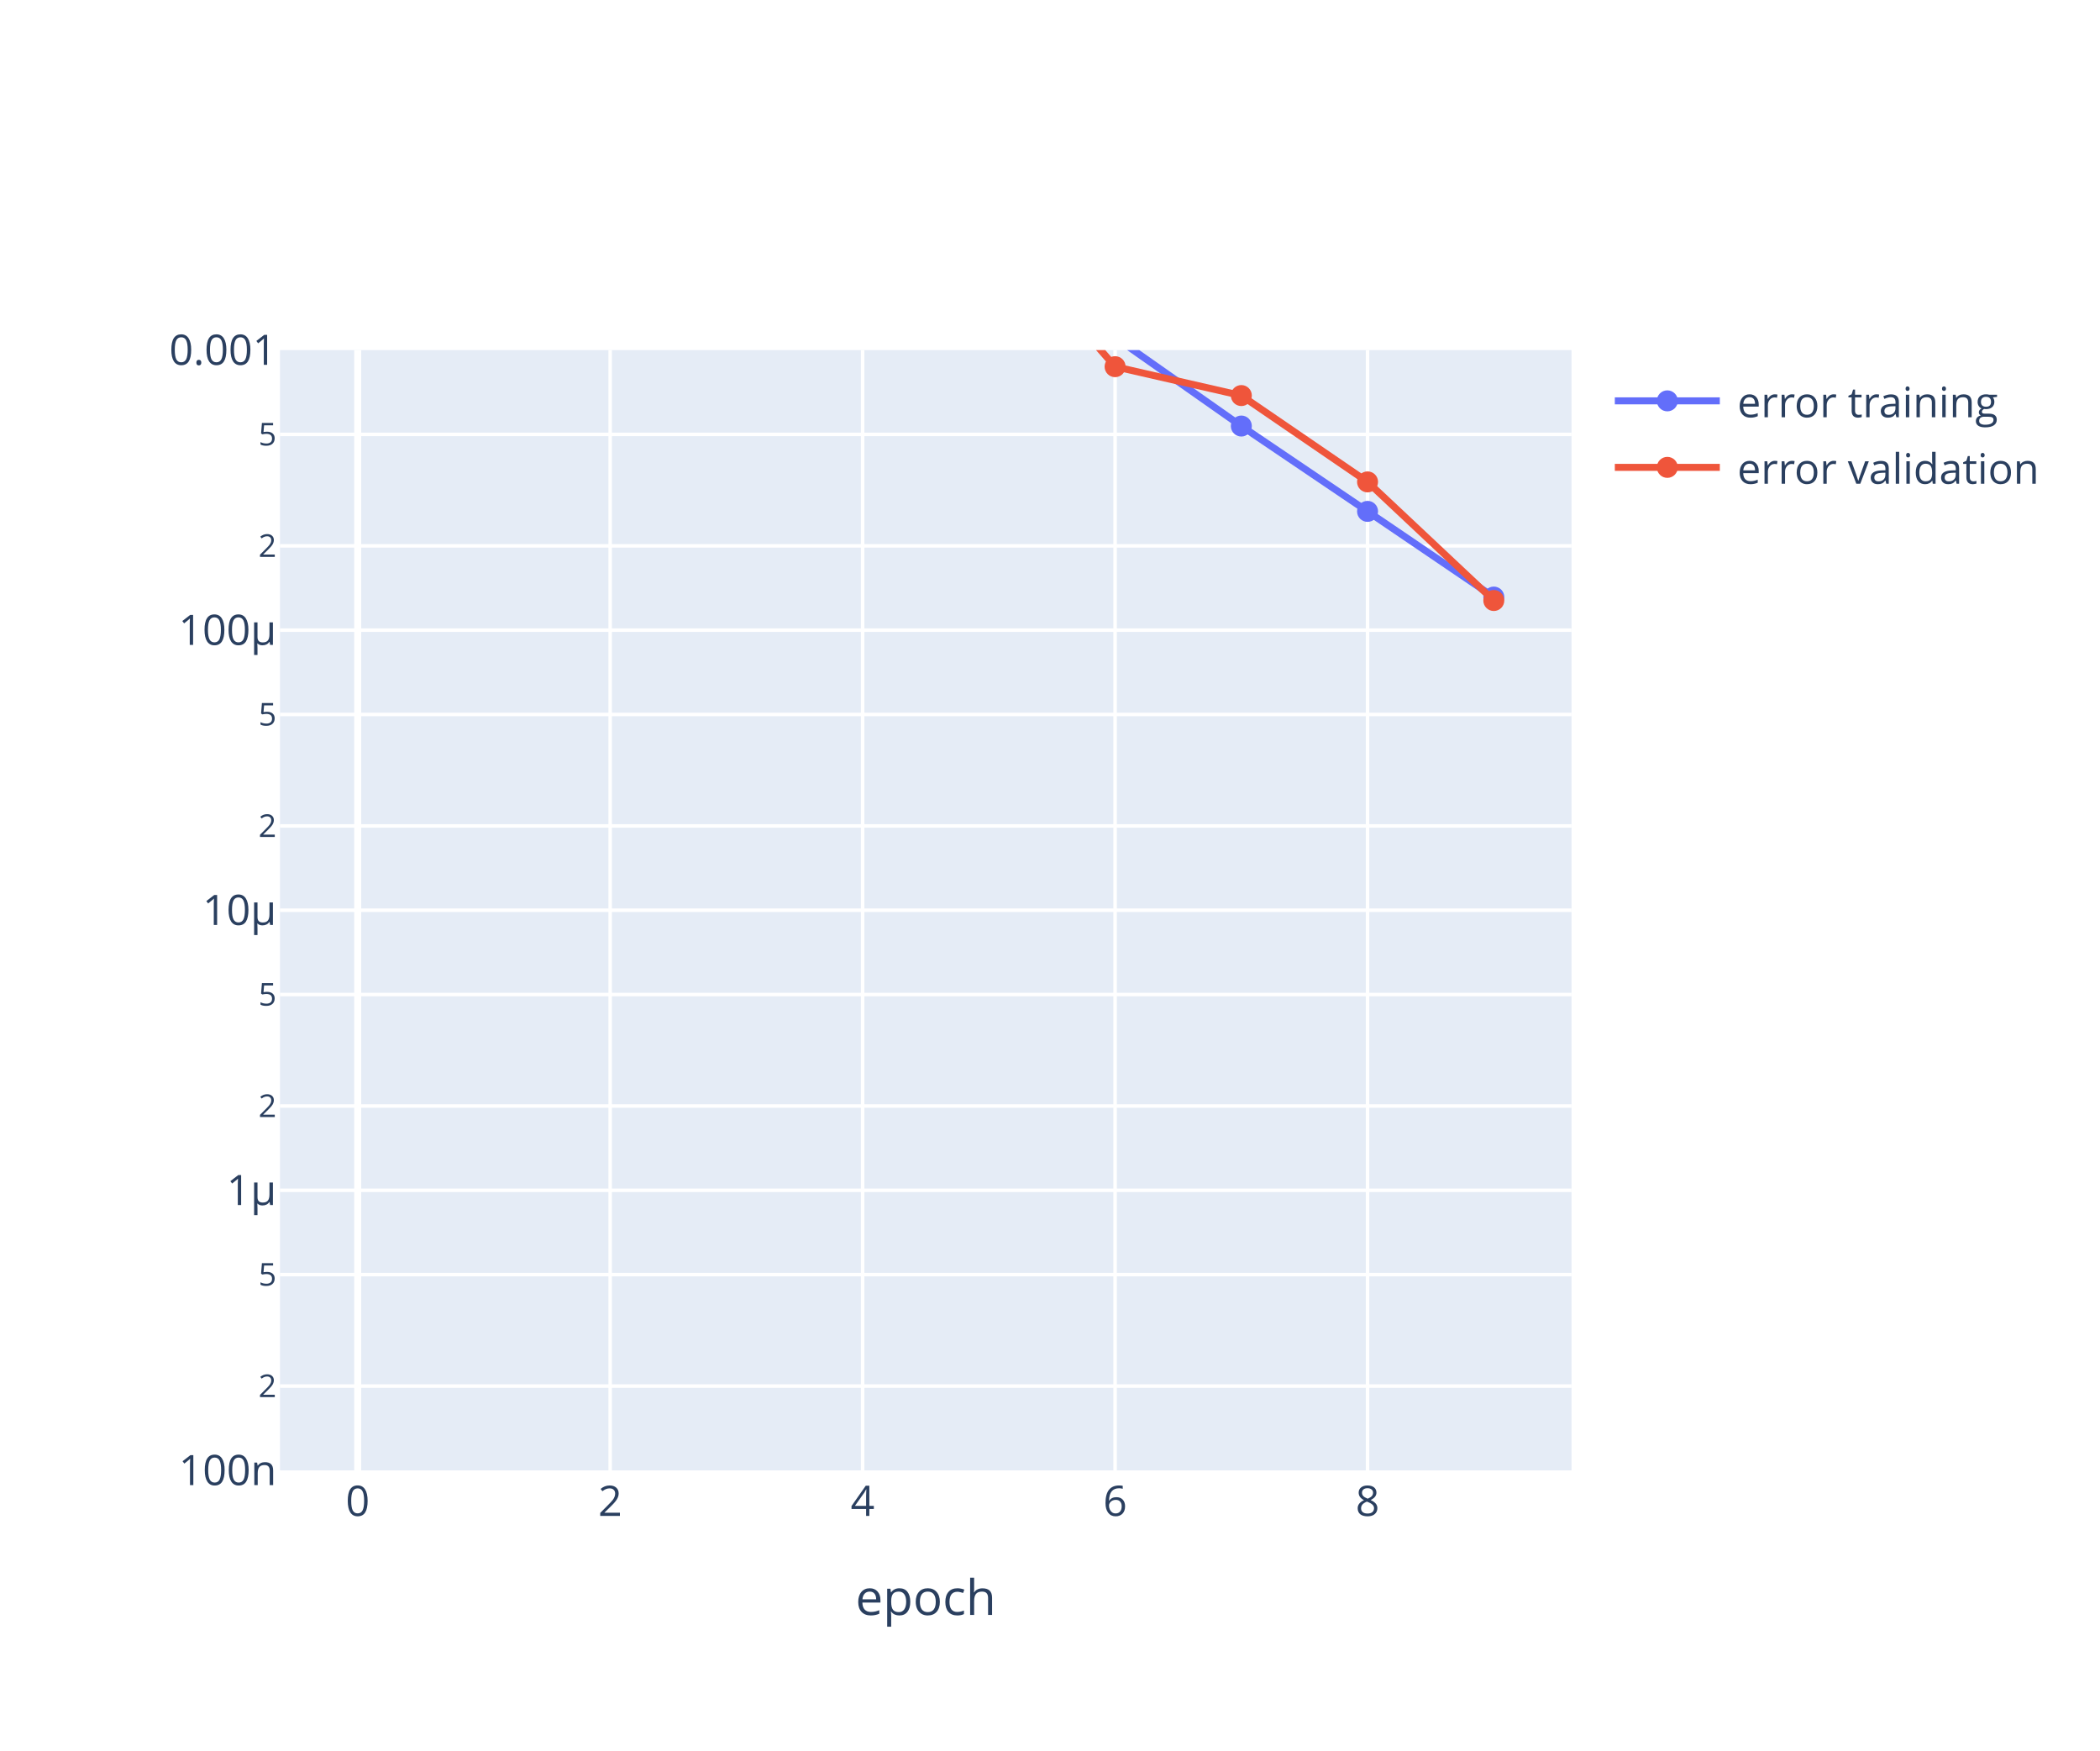
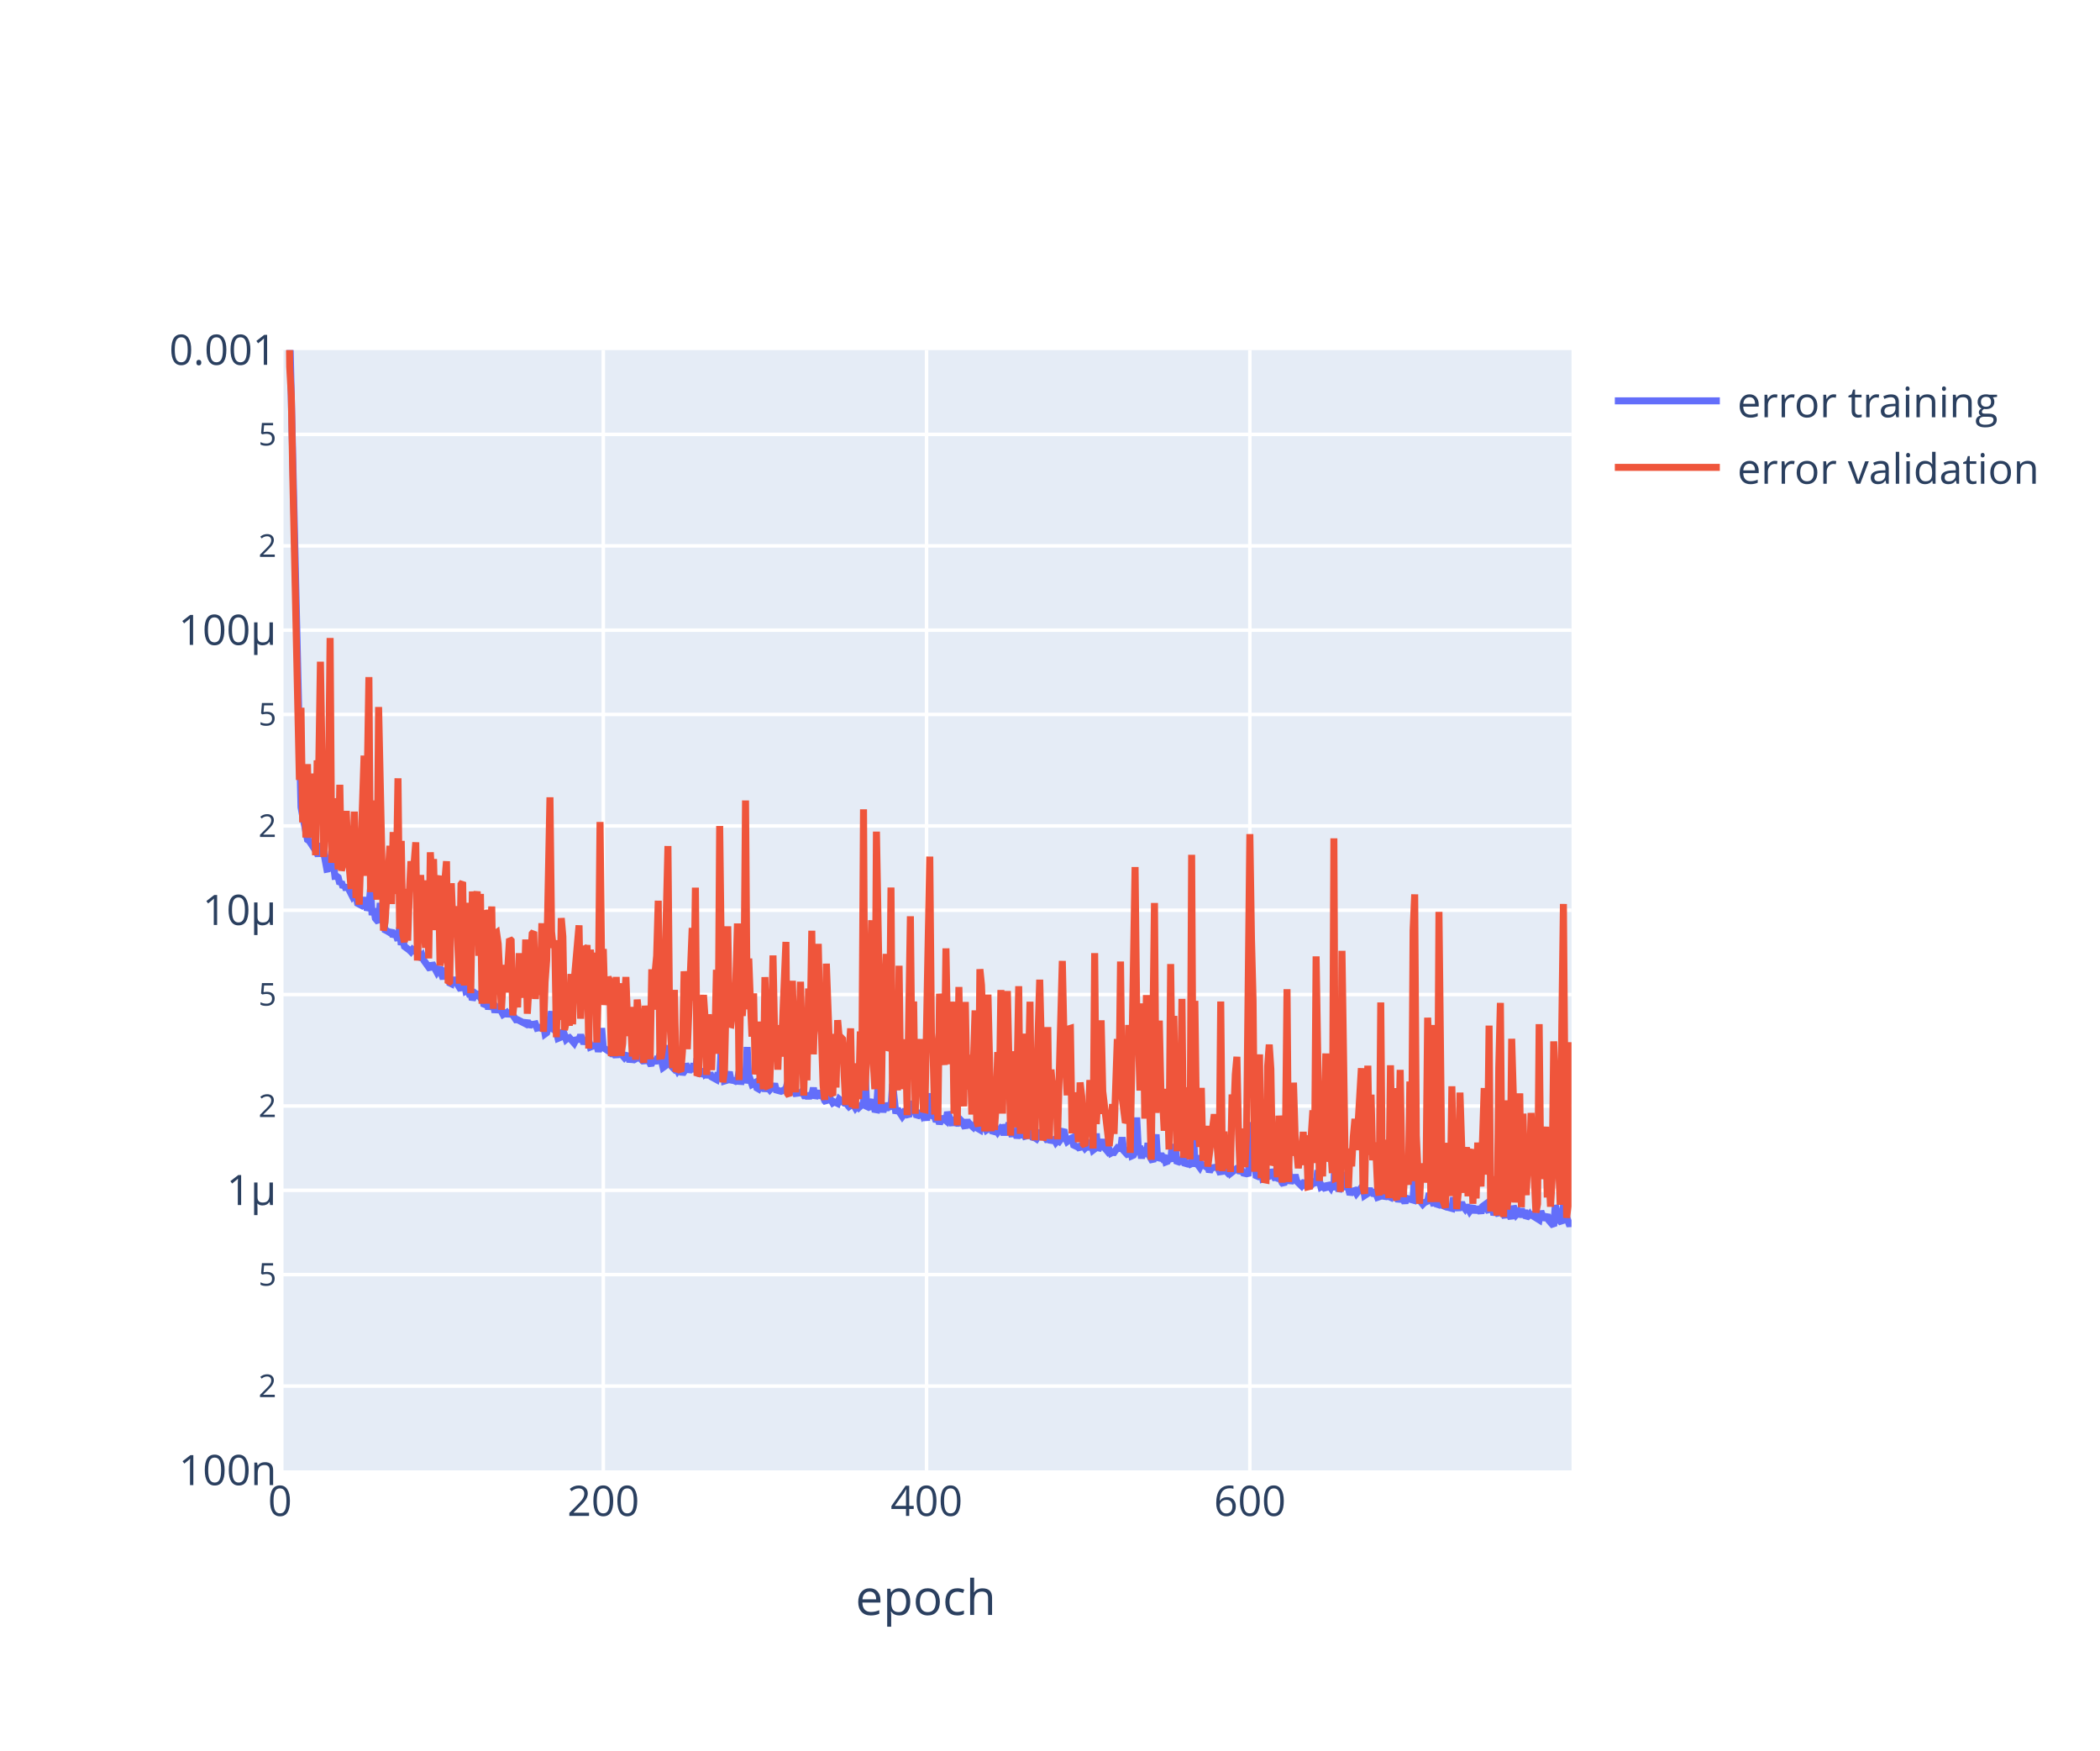
<svg xmlns="http://www.w3.org/2000/svg" class="main-svg" width="600" height="500" viewBox="0 0 600 500">
  <rect x="0" y="0" width="600" height="500" style="fill: rgb(255, 255, 255); fill-opacity: 1;" />
-   <defs id="defs-017323">
+   <defs id="defs-73f4e0">
    <g class="clips">
-       <clipPath id="clip017323xyplot" class="plotclip">
+       <clipPath id="clip73f4e0xyplot" class="plotclip">
        <rect width="369" height="320" />
      </clipPath>
-       <clipPath class="axesclip" id="clip017323x">
+       <clipPath class="axesclip" id="clip73f4e0x">
        <rect x="80" y="0" width="369" height="500" />
      </clipPath>
-       <clipPath class="axesclip" id="clip017323y">
+       <clipPath class="axesclip" id="clip73f4e0y">
        <rect x="0" y="100" width="600" height="320" />
      </clipPath>
-       <clipPath class="axesclip" id="clip017323xy">
+       <clipPath class="axesclip" id="clip73f4e0xy">
        <rect x="80" y="100" width="369" height="320" />
      </clipPath>
    </g>
    <g class="gradients" />
  </defs>
  <g class="bglayer">
    <rect class="bg" x="80" y="100" width="369" height="320" style="fill: rgb(229, 236, 246); fill-opacity: 1; stroke-width: 0;" />
  </g>
  <g class="layer-below">
    <g class="imagelayer" />
    <g class="shapelayer" />
  </g>
  <g class="cartesianlayer">
    <g class="subplot xy">
      <g class="layer-subplot">
        <g class="shapelayer" />
        <g class="imagelayer" />
      </g>
      <g class="gridlayer">
        <g class="x">
-           <path class="xgrid crisp" transform="translate(174.33,0)" d="M0,100v320" style="stroke: rgb(255, 255, 255); stroke-opacity: 1; stroke-width: 1px;" />
-           <path class="xgrid crisp" transform="translate(246.47,0)" d="M0,100v320" style="stroke: rgb(255, 255, 255); stroke-opacity: 1; stroke-width: 1px;" />
-           <path class="xgrid crisp" transform="translate(318.6,0)" d="M0,100v320" style="stroke: rgb(255, 255, 255); stroke-opacity: 1; stroke-width: 1px;" />
-           <path class="xgrid crisp" transform="translate(390.73,0)" d="M0,100v320" style="stroke: rgb(255, 255, 255); stroke-opacity: 1; stroke-width: 1px;" />
+           <path class="xgrid crisp" transform="translate(172.37,0)" d="M0,100v320" style="stroke: rgb(255, 255, 255); stroke-opacity: 1; stroke-width: 1px;" />
+           <path class="xgrid crisp" transform="translate(264.73,0)" d="M0,100v320" style="stroke: rgb(255, 255, 255); stroke-opacity: 1; stroke-width: 1px;" />
+           <path class="xgrid crisp" transform="translate(357.1,0)" d="M0,100v320" style="stroke: rgb(255, 255, 255); stroke-opacity: 1; stroke-width: 1px;" />
        </g>
        <g class="y">
          <path class="ygrid crisp" transform="translate(0,395.92)" d="M80,0h369" style="stroke: rgb(255, 255, 255); stroke-opacity: 1; stroke-width: 1px;" />
          <path class="ygrid crisp" transform="translate(0,364.08)" d="M80,0h369" style="stroke: rgb(255, 255, 255); stroke-opacity: 1; stroke-width: 1px;" />
          <path class="ygrid crisp" transform="translate(0,340)" d="M80,0h369" style="stroke: rgb(255, 255, 255); stroke-opacity: 1; stroke-width: 1px;" />
          <path class="ygrid crisp" transform="translate(0,315.92)" d="M80,0h369" style="stroke: rgb(255, 255, 255); stroke-opacity: 1; stroke-width: 1px;" />
          <path class="ygrid crisp" transform="translate(0,284.08)" d="M80,0h369" style="stroke: rgb(255, 255, 255); stroke-opacity: 1; stroke-width: 1px;" />
          <path class="ygrid crisp" transform="translate(0,260)" d="M80,0h369" style="stroke: rgb(255, 255, 255); stroke-opacity: 1; stroke-width: 1px;" />
          <path class="ygrid crisp" transform="translate(0,235.92)" d="M80,0h369" style="stroke: rgb(255, 255, 255); stroke-opacity: 1; stroke-width: 1px;" />
          <path class="ygrid crisp" transform="translate(0,204.08)" d="M80,0h369" style="stroke: rgb(255, 255, 255); stroke-opacity: 1; stroke-width: 1px;" />
          <path class="ygrid crisp" transform="translate(0,180)" d="M80,0h369" style="stroke: rgb(255, 255, 255); stroke-opacity: 1; stroke-width: 1px;" />
          <path class="ygrid crisp" transform="translate(0,155.92)" d="M80,0h369" style="stroke: rgb(255, 255, 255); stroke-opacity: 1; stroke-width: 1px;" />
          <path class="ygrid crisp" transform="translate(0,124.08)" d="M80,0h369" style="stroke: rgb(255, 255, 255); stroke-opacity: 1; stroke-width: 1px;" />
        </g>
      </g>
      <g class="zerolinelayer">
-         <path class="xzl zl crisp" transform="translate(102.2,0)" d="M0,100v320" style="stroke: rgb(255, 255, 255); stroke-opacity: 1; stroke-width: 2px;" />
+         <path class="xzl zl crisp" transform="translate(80,0)" d="M0,100v320" style="stroke: rgb(255, 255, 255); stroke-opacity: 1; stroke-width: 2px;" />
      </g>
      <path class="xlines-below" />
      <path class="ylines-below" />
      <g class="overlines-below" />
      <g class="xaxislayer-below" />
      <g class="yaxislayer-below" />
      <g class="overaxes-below" />
-       <g class="plot" transform="translate(80, 100)" clip-path="url('#clip017323xyplot')">
+       <g class="plot" transform="translate(80, 100)" clip-path="url('#clip73f4e0xyplot')">
        <g class="scatterlayer mlayer">
-           <g class="trace scatter trace0d8cbb" style="stroke-miterlimit: 2; opacity: 1;">
+           <g class="trace scatter tracef726e4" style="stroke-miterlimit: 2; opacity: 1;">
            <g class="fills" />
            <g class="errorbars" />
            <g class="lines">
-               <path class="js-line" d="M22.2,-159.82L58.27,-88.63L94.33,-77.61L130.4,-64.46L166.47,-45.96L202.53,-25.34L238.6,-3.63L274.67,21.7L310.73,46.07L346.8,70.55" style="vector-effect: non-scaling-stroke; fill: none; stroke: rgb(99, 110, 250); stroke-opacity: 1; stroke-width: 2px; opacity: 1;" />
-             </g>
-             <g class="points">
-               <path class="point" transform="translate(22.2,-159.82)" d="M3,0A3,3 0 1,1 0,-3A3,3 0 0,1 3,0Z" style="opacity: 1; stroke-width: 0px; fill: rgb(99, 110, 250); fill-opacity: 1;" />
-               <path class="point" transform="translate(58.27,-88.63)" d="M3,0A3,3 0 1,1 0,-3A3,3 0 0,1 3,0Z" style="opacity: 1; stroke-width: 0px; fill: rgb(99, 110, 250); fill-opacity: 1;" />
-               <path class="point" transform="translate(94.33,-77.61)" d="M3,0A3,3 0 1,1 0,-3A3,3 0 0,1 3,0Z" style="opacity: 1; stroke-width: 0px; fill: rgb(99, 110, 250); fill-opacity: 1;" />
-               <path class="point" transform="translate(130.4,-64.46)" d="M3,0A3,3 0 1,1 0,-3A3,3 0 0,1 3,0Z" style="opacity: 1; stroke-width: 0px; fill: rgb(99, 110, 250); fill-opacity: 1;" />
-               <path class="point" transform="translate(166.47,-45.96)" d="M3,0A3,3 0 1,1 0,-3A3,3 0 0,1 3,0Z" style="opacity: 1; stroke-width: 0px; fill: rgb(99, 110, 250); fill-opacity: 1;" />
-               <path class="point" transform="translate(202.53,-25.34)" d="M3,0A3,3 0 1,1 0,-3A3,3 0 0,1 3,0Z" style="opacity: 1; stroke-width: 0px; fill: rgb(99, 110, 250); fill-opacity: 1;" />
-               <path class="point" transform="translate(238.6,-3.63)" d="M3,0A3,3 0 1,1 0,-3A3,3 0 0,1 3,0Z" style="opacity: 1; stroke-width: 0px; fill: rgb(99, 110, 250); fill-opacity: 1;" />
-               <path class="point" transform="translate(274.67,21.7)" d="M3,0A3,3 0 1,1 0,-3A3,3 0 0,1 3,0Z" style="opacity: 1; stroke-width: 0px; fill: rgb(99, 110, 250); fill-opacity: 1;" />
-               <path class="point" transform="translate(310.73,46.07)" d="M3,0A3,3 0 1,1 0,-3A3,3 0 0,1 3,0Z" style="opacity: 1; stroke-width: 0px; fill: rgb(99, 110, 250); fill-opacity: 1;" />
-               <path class="point" transform="translate(346.8,70.55)" d="M3,0A3,3 0 1,1 0,-3A3,3 0 0,1 3,0Z" style="opacity: 1; stroke-width: 0px; fill: rgb(99, 110, 250); fill-opacity: 1;" />
-             </g>
+               <path class="js-line" d="M0,-159.82L1.85,-45.96L2.31,-25.34L6,130.54L6.47,133.06L7.85,139.85L8.31,140.14L10.16,142.96L10.62,143.83L11.55,143.8L12.01,140.87L13.39,148.28L13.85,148.19L14.32,147.85L14.78,143.09L15.7,150.31L16.16,150.27L16.63,150.63L17.09,152.46L17.55,151.93L18.01,153.45L18.47,152.85L18.93,154.2L19.4,152.89L19.86,154.4L20.78,156.21L21.24,155.75L21.71,155.89L22.17,158.03L23.55,158.76L24.02,158.55L24.48,156.31L24.94,160.06L25.4,158.98L25.86,153.94L26.32,161.39L26.79,159.51L27.25,162.33L28.17,163.42L28.63,157.95L30.02,165.63L30.48,165.85L31.4,166.4L31.87,165.73L32.33,167.54L32.79,166.87L33.25,167.25L33.71,168.65L34.18,164.89L34.64,169.9L35.1,168.3L35.56,170.35L36.95,171.37L37.41,171.83L37.87,171.22L38.33,171.58L38.79,171.88L39.26,170.44L39.72,174L40.64,172.98L41.1,174.33L42.95,176.91L43.41,175.1L44.8,177.67L45.26,176.96L45.72,176.3L46.18,178.34L46.64,179.59L47.11,177.85L48.03,178.64L48.49,180.78L48.95,181L49.42,179.16L49.88,181.17L50.34,180.12L50.8,181.31L51.72,182.77L52.19,181.01L52.65,180.7L53.11,183.1L53.57,182.86L54.03,183.86L54.5,183.75L54.96,185.57L55.88,183.83L56.34,184.19L56.8,183.36L57.27,184.75L57.73,184.6L58.19,186.79L58.65,186.97L59.11,185.39L59.58,188.31L60.04,186.37L60.96,186.86L61.42,189.2L61.88,187.59L62.35,187.94L62.81,188.05L63.73,189.78L64.19,189.51L64.66,189.25L65.12,190.18L65.58,189.41L66.04,189.08L66.5,189.9L67.43,191.29L67.89,191.28L70.2,192.46L70.66,191.48L71.12,193.35L71.58,192.51L72.05,192.66L72.97,192.48L73.43,193.68L74.35,193.45L74.82,194.03L75.28,192.65L75.74,195.33L76.2,195L76.66,193.46L77.59,188.9L78.05,193.97L78.97,194.66L79.43,196.61L80.36,196.22L80.82,194.2L81.74,196.9L82.21,196.51L82.67,196.38L84.05,197.96L84.51,197.06L85.44,196.87L85.9,195.63L86.82,198.12L87.29,197.18L88.21,197.14L88.67,199.09L90.06,198.54L90.52,198.7L90.98,200.33L91.44,198.93L91.9,193.67L92.37,199.27L94.21,200.45L94.67,199.72L95.14,201.73L95.6,200.73L96.06,202L96.52,200.11L96.98,201.66L97.45,200.98L97.91,201.55L98.37,202.08L99.29,201.04L99.75,202.6L100.68,202.66L101.14,202.72L102.53,201.93L102.99,202.39L103.45,201.8L103.91,203.02L105.3,202.9L105.76,203.77L106.22,203.72L106.68,202.71L107.14,203.64L107.61,202.66L108.07,202.81L108.53,201.08L109.45,204.92L109.91,204.59L111.3,198.67L111.76,204.47L112.69,205.42L113.15,205L113.61,205.9L114.07,205.3L114.53,205.82L114.99,206.78L115.46,206.09L115.92,203.88L116.84,206.08L117.3,205.41L117.77,205.39L118.23,203.83L118.69,205.73L119.15,202.32L120.08,207.36L120.54,206.46L121,205.44L121.46,206.76L121.92,206.4L122.38,207.76L122.85,206.49L123.31,207.61L124.69,208.36L125.16,206.37L125.62,208.75L126.08,198.64L127,208.78L127.46,208.64L128.39,206.19L128.85,208.51L129.77,208.67L130.24,208.89L130.7,208.71L131.16,206.08L131.62,209.72L132.08,207.96L132.54,208.48L133.01,208.52L133.47,199.08L133.93,208.79L134.39,208.42L134.85,209.76L135.78,209.23L136.24,210.77L136.7,211.03L137.16,210.03L138.09,210.94L138.55,210.96L139.01,209.13L139.47,210.74L139.93,211.29L140.4,210.76L140.86,210.71L141.32,209.55L141.78,211.34L143.17,211.72L143.63,211.54L144.55,210.99L145.01,209.22L145.94,212.39L146.4,211.45L146.86,211.23L147.32,212.33L148.71,212.15L149.17,211.73L150.09,213.56L150.56,212.42L151.02,213.81L151.48,212.26L151.94,212.98L152.4,210.69L152.86,213.71L153.33,212.66L153.79,212.69L154.25,211.61L154.71,213.07L155.17,213.19L155.64,214.42L156.1,214.94L156.56,212.64L157.94,215.05L158.41,214.77L159.33,215.21L159.79,213.98L161.18,215.07L161.64,215.01L162.56,216.1L163.03,215.76L163.49,214.69L163.95,215.73L164.41,216.5L164.87,215.94L165.33,216.42L166.72,215.13L167.18,206.33L167.64,216.61L168.11,216.27L168.57,216.19L169.49,214.13L169.95,216.91L170.41,216.99L170.88,209.97L172.26,217.68L172.72,215.78L173.19,217.18L173.65,215.14L174.57,216.82L175.03,209.64L175.96,218.04L176.42,216.78L177.8,218.91L178.27,218.29L178.73,216.78L179.19,218.34L179.65,218.89L180.11,216.77L180.57,214.54L181.04,217.64L181.5,216.98L181.96,219.04L183.35,217.66L183.81,218.89L184.27,218.51L184.73,219.98L186.12,212.37L186.58,218.81L187.04,219.03L187.5,220.33L187.96,219.51L188.43,220.99L189.35,218.99L189.81,219.7L190.27,220.09L190.73,217.67L192.12,221.44L192.58,219.14L193.04,221.44L193.51,220.5L193.97,221.44L194.43,219.9L194.89,220.37L195.35,221.27L195.81,222.23L196.28,219.78L196.74,221.68L197.2,221.16L197.66,221.63L198.12,222.04L198.59,221.45L199.05,220.61L199.51,222.42L199.97,222.69L200.43,219.81L201.82,222.8L202.28,222.48L202.74,220.7L203.2,221.8L203.67,223.64L204.59,222.7L205.05,223.41L206.44,221.56L206.9,224.31L207.36,221.18L207.82,223.39L208.28,220.66L208.75,223.19L209.21,224.61L209.67,222.4L210.59,224.95L211.06,224L211.52,221.11L211.98,225.03L212.44,223.41L212.9,224.57L213.83,224.33L214.29,221.13L215.21,225.47L215.67,224.98L216.14,225.31L217.52,223.04L217.98,223.96L219.37,225.98L219.83,224.89L220.29,226.29L220.75,225.64L221.22,225.47L221.68,226.32L222.14,225.79L222.6,226.07L223.06,225.43L223.52,223.32L223.99,222.69L224.45,225.06L224.91,226.07L225.37,225.73L225.83,225.25L226.3,225.03L226.76,227.09L228.14,227.75L228.6,228.26L229.07,226.66L229.53,227.31L229.99,227.99L230.91,227.06L231.38,228.37L231.84,226.91L232.3,228.53L232.76,228.18L233.22,223.79L233.68,228.53L234.15,227.77L234.61,227.45L235.07,225.45L235.53,227.78L236.46,228.9L236.92,228.35L237.38,229.42L237.84,229.18L238.3,229.21L239.69,227.29L240.15,228.82L240.61,224.86L241.07,228.69L242.46,230.18L242.92,227.85L243.38,230.17L243.84,229.97L244.31,229.05L244.77,219.2L245.23,228.11L245.69,227.34L246.15,230.91L246.62,228.15L247.08,228.68L247.54,230.36L248,226.48L248.46,230.23L249.39,231.87L249.85,226.95L250.31,224.05L250.77,231.43L251.7,229.61L252.16,230.58L252.62,230.06L253.08,231.92L253.54,231.74L254.01,230.72L254.47,231.78L254.93,226.78L255.39,231.82L255.85,228.13L256.31,232.32L256.78,231.84L257.24,231.64L257.7,232.33L258.16,230.43L258.62,232.85L259.09,232.36L259.55,232.27L260.47,232.98L260.93,220.53L261.39,233.28L261.86,230.04L262.32,232.81L262.78,233.44L263.24,232.47L264.63,233.32L265.09,233.04L265.55,234.75L266.01,233.81L266.47,233.55L267.4,233.41L267.86,233.33L268.78,235.41L269.25,231.83L269.71,235.11L270.17,234.35L270.63,234.84L271.09,234.15L271.55,235.18L273.4,233.74L273.86,233.7L274.33,235.05L274.79,234.34L275.25,235.07L276.17,235.28L276.63,235.18L277.1,231.2L277.56,220.55L278.94,236.41L279.41,236.02L279.87,233.84L280.33,234.29L280.79,236.72L282.64,236.01L283.1,234.16L284.49,236.99L284.95,235.24L285.41,237.22L285.87,236.78L286.33,237.85L286.79,238.36L287.26,236.65L287.72,237.5L288.18,233.89L288.64,238.1L289.1,236.41L289.57,237.6L290.03,235.55L290.49,237.4L291.87,238.74L292.34,238.07L292.8,237.33L293.26,238.58L294.18,238.33L294.65,238.51L295.57,237.57L296.03,238.58L296.49,234.27L296.95,237.14L297.42,239.08L297.88,238.84L298.34,239.3L298.8,239.81L299.26,238.06L300.19,239.28L300.65,238.19L301.11,239.93L301.57,223.81L302.5,240.38L302.96,239.08L303.42,239.87L303.88,234.87L305.73,241.21L306.19,240.33L307.12,240.05L307.58,240.91L309.42,238.69L309.89,241.49L310.81,240.89L311.27,239.38L311.73,241.43L312.2,239.76L312.66,241.61L313.12,240.79L313.58,242.02L314.5,241.7L314.97,238.43L315.43,242.48L315.89,241.36L316.35,241.58L317.28,242L317.74,240.46L318.2,242.84L318.66,240.97L319.58,243.05L320.05,242.33L320.51,240.65L320.97,242.6L321.43,243.61L321.89,242.28L323.74,242.8L324.2,233.49L324.66,231.67L325.13,242.23L326.51,243.98L326.97,243.52L327.9,243.09L328.36,240.83L329.74,244.35L330.21,240.58L330.67,244.63L331.13,244.12L331.59,234.14L332.52,245.07L332.98,244.67L334.82,245.17L335.29,242.02L335.75,245.27L336.21,244.69L336.67,245.56L337.6,243.48L338.06,244.62L338.52,245.21L338.98,244.31L339.9,245.99L340.37,245.34L340.83,244.45L341.29,246.45L341.75,244.96L342.21,245.48L342.68,245.36L343.14,246.56L343.6,244.61L344.52,243.93L344.98,245.51L345.45,246.17L345.91,242.56L346.83,247.06L347.29,245.81L348.22,247.07L348.68,245.11L349.14,242.73L349.6,246.68L350.07,247.79L350.53,245.39L351.45,247.41L351.91,247.36L352.37,244.51L352.84,245.61L353.3,246.87L353.76,246.35L354.22,247.56L354.68,245.19L355.15,247.73L355.61,245.67L356.07,247.91L356.99,246.89L357.45,247.77L357.92,246.19L358.38,247.57L359.76,248.43L360.23,245.95L361.15,248.42L361.61,247.69L362.07,246.98L362.53,248.61L363.92,250.19L364.38,244.26L365.31,247.95L365.77,248.83L366.23,249.36L366.69,244.7L367.15,237.1L367.61,247.65L368.54,250.23L369,248.5" style="vector-effect: non-scaling-stroke; fill: none; stroke: rgb(99, 110, 250); stroke-opacity: 1; stroke-width: 2px; opacity: 1;" />
+             </g>
+             <g class="points" />
            <g class="text" />
          </g>
-           <g class="trace scatter trace56780c" style="stroke-miterlimit: 2; opacity: 1;">
+           <g class="trace scatter trace2adee3" style="stroke-miterlimit: 2; opacity: 1;">
            <g class="fills" />
            <g class="errorbars" />
            <g class="lines">
-               <path class="js-line" d="M22.2,-114.55L58.27,-85.16L94.33,-92.99L130.4,-63.11L166.47,-40.16L202.53,-36.69L238.6,4.74L274.67,12.99L310.73,37.65L346.8,71.53" style="vector-effect: non-scaling-stroke; fill: none; stroke: rgb(239, 85, 59); stroke-opacity: 1; stroke-width: 2px; opacity: 1;" />
-             </g>
-             <g class="points">
-               <path class="point" transform="translate(22.2,-114.55)" d="M3,0A3,3 0 1,1 0,-3A3,3 0 0,1 3,0Z" style="opacity: 1; stroke-width: 0px; fill: rgb(239, 85, 59); fill-opacity: 1;" />
-               <path class="point" transform="translate(58.27,-85.16)" d="M3,0A3,3 0 1,1 0,-3A3,3 0 0,1 3,0Z" style="opacity: 1; stroke-width: 0px; fill: rgb(239, 85, 59); fill-opacity: 1;" />
-               <path class="point" transform="translate(94.33,-92.99)" d="M3,0A3,3 0 1,1 0,-3A3,3 0 0,1 3,0Z" style="opacity: 1; stroke-width: 0px; fill: rgb(239, 85, 59); fill-opacity: 1;" />
-               <path class="point" transform="translate(130.4,-63.11)" d="M3,0A3,3 0 1,1 0,-3A3,3 0 0,1 3,0Z" style="opacity: 1; stroke-width: 0px; fill: rgb(239, 85, 59); fill-opacity: 1;" />
-               <path class="point" transform="translate(166.47,-40.16)" d="M3,0A3,3 0 1,1 0,-3A3,3 0 0,1 3,0Z" style="opacity: 1; stroke-width: 0px; fill: rgb(239, 85, 59); fill-opacity: 1;" />
-               <path class="point" transform="translate(202.53,-36.69)" d="M3,0A3,3 0 1,1 0,-3A3,3 0 0,1 3,0Z" style="opacity: 1; stroke-width: 0px; fill: rgb(239, 85, 59); fill-opacity: 1;" />
-               <path class="point" transform="translate(238.6,4.74)" d="M3,0A3,3 0 1,1 0,-3A3,3 0 0,1 3,0Z" style="opacity: 1; stroke-width: 0px; fill: rgb(239, 85, 59); fill-opacity: 1;" />
-               <path class="point" transform="translate(274.67,12.99)" d="M3,0A3,3 0 1,1 0,-3A3,3 0 0,1 3,0Z" style="opacity: 1; stroke-width: 0px; fill: rgb(239, 85, 59); fill-opacity: 1;" />
-               <path class="point" transform="translate(310.73,37.65)" d="M3,0A3,3 0 1,1 0,-3A3,3 0 0,1 3,0Z" style="opacity: 1; stroke-width: 0px; fill: rgb(239, 85, 59); fill-opacity: 1;" />
-               <path class="point" transform="translate(346.8,71.53)" d="M3,0A3,3 0 1,1 0,-3A3,3 0 0,1 3,0Z" style="opacity: 1; stroke-width: 0px; fill: rgb(239, 85, 59); fill-opacity: 1;" />
-             </g>
+               <path class="js-line" d="M0,-114.55L2.31,-36.69L2.77,4.74L3.23,12.99L3.69,37.65L5.54,122.78L6,102.16L6.47,134.89L6.93,124.21L7.39,139.22L7.85,118.26L8.31,139.3L9.24,120.98L9.7,127.74L10.16,144.29L10.62,117.22L11.08,118.83L11.55,89.01L12.47,144.79L12.93,137.01L13.39,131.37L13.85,125.69L14.32,82.24L14.78,146.45L15.24,139.74L15.7,128.03L16.63,148.32L17.09,124.17L17.55,148.72L18.01,146.64L18.47,145.11L18.93,131.64L19.4,143.08L20.32,153.9L20.78,146.91L21.24,131.83L21.71,156.51L22.17,151.88L22.63,158.39L24.02,115.83L24.48,150.19L25.4,93.4L25.86,154.84L26.32,128.66L26.79,142.76L27.25,148.36L27.71,156.98L28.17,101.95L29.56,165.81L30.02,163.45L31.4,141.6L31.87,158.23L32.33,137.67L32.79,155.32L33.25,150.72L33.71,122.31L34.18,165.37L34.64,140.2L35.1,166.96L35.56,169.15L36.02,153.91L36.48,168.68L36.95,155.07L37.41,146.01L37.87,149.71L38.33,146.44L38.79,140.6L39.26,174.37L40.18,149.95L40.64,158.29L41.56,170.75L42.03,151.47L42.49,173.77L42.95,143.45L43.41,152.14L43.87,145.38L44.34,165.69L44.8,151.77L45.26,150.12L45.72,175.75L46.18,173.87L46.64,156.9L47.57,146.01L48.03,180.82L48.49,180.44L48.95,152.29L49.42,164.8L49.88,163.74L50.34,158.87L51.26,180.96L51.72,152.6L52.19,151.97L52.65,181.5L53.11,157.88L53.57,171.65L54.03,158.79L54.5,183.7L54.96,154.65L55.42,160.57L55.88,157.5L56.34,154.63L56.8,173.02L57.27,155.35L57.73,186.7L58.19,175.39L58.65,159.96L59.11,186.69L59.58,159.84L60.04,167.7L60.5,158.94L60.96,188.15L61.42,166.72L61.88,166.4L62.35,169.66L63.27,188.42L63.73,180.27L64.19,175.65L64.66,183.48L65.58,168.19L66.04,168.64L66.5,190.03L67.43,181.71L67.89,187.75L68.35,172.27L68.81,184.56L69.27,177.18L69.74,185.01L70.2,168.36L70.66,189.56L72.05,166.7L72.51,166.16L72.97,185.35L73.43,177.61L73.89,184.16L74.35,181L74.82,163.71L75.28,194.74L75.74,180.49L76.2,174.19L77.13,127.74L77.59,166.13L78.05,170.74L78.51,168.59L78.97,196.27L79.43,177.75L79.9,191.35L80.36,162.25L80.82,167.49L81.28,194.19L81.74,192.18L82.21,183.05L82.67,193L83.13,178.2L83.59,192.58L84.05,180.16L85.44,164.32L85.9,190.99L86.82,170.51L87.29,170.86L87.75,170.88L88.21,199.5L88.67,171.27L89.13,178.82L89.59,177.23L90.06,172.15L90.52,197.79L90.98,180.29L91.44,134.79L91.9,176.26L92.37,171.07L92.83,187.06L93.75,179.15L94.21,180.1L94.67,201.69L95.14,183.47L95.6,201.7L96.06,179.05L96.52,194.29L96.98,180.85L97.45,201.58L97.91,198.07L98.37,187.2L98.83,179.07L99.29,191.6L99.75,195.88L100.22,193.05L100.68,201.78L101.14,187.62L101.6,202.7L102.06,185.52L103.91,203.59L104.37,187.28L105.76,202.56L106.22,176.87L106.68,188.4L107.14,178.03L107.61,173.04L108.07,157.28L108.53,201.69L108.99,201.64L109.45,198.59L110.84,141.66L111.3,190.7L112.22,205.07L112.69,182.75L113.15,206.09L113.61,205.33L114.07,205.47L114.53,206.05L114.99,200.31L115.46,177.46L115.92,182.01L116.38,199.69L117.77,165.06L118.23,185.84L118.69,153.55L119.15,207.26L119.61,206.53L120.08,193.1L121,184.22L121.46,190.93L121.92,207.04L122.38,189.72L123.31,205.67L123.77,190.4L124.23,198.61L124.69,177.01L125.16,201.03L125.62,135.94L126.54,209.17L127,205.8L127.93,164.59L128.39,192.55L128.85,192.67L129.31,188.93L129.77,191.08L130.24,179.89L130.7,163.78L131.16,208.53L131.62,182.92L132.08,190.19L132.54,182.86L133.01,128.64L133.47,188.31L133.93,173.8L134.39,185.84L134.85,196.1L135.32,183.75L135.78,206.89L136.24,203.17L136.7,191.81L137.16,209.4L137.62,200.95L138.09,211.15L138.55,179.1L139.01,195.76L139.47,210.1L139.93,209.91L140.4,195.02L140.86,172.92L141.32,195.69L141.78,193.48L142.24,205.55L142.7,192.81L143.17,201.83L144.55,169.05L145.01,212.37L145.48,213.03L145.94,190.93L146.4,180.16L146.86,196.74L147.32,212.02L147.78,193.42L148.25,198.37L148.71,180.42L149.63,212.94L150.09,193.45L150.56,208.59L151.02,182.36L151.48,192.64L151.94,165.86L152.4,201.17L152.86,185.63L153.33,191.2L153.79,169.61L154.25,190.6L154.71,195.64L155.17,210L155.64,214.18L156.1,175.26L157.48,212.34L157.94,212.9L158.41,195.33L158.87,210.65L159.33,191.4L159.79,196.57L160.25,196.29L160.72,196.78L161.18,206.91L161.64,215.6L162.1,210.29L162.56,201.57L163.03,193.75L163.49,216.29L163.95,211.06L164.41,216.62L164.87,203.73L165.33,213.96L165.8,194.64L166.26,202.98L166.72,131.17L167.18,211.53L167.64,201.15L168.11,196.95L169.03,162.86L169.49,203.25L169.95,211.12L170.41,137.55L171.8,215.37L172.26,184.3L172.72,186.69L173.19,172.48L173.65,200.07L174.11,199.19L174.57,153.52L175.03,216.55L175.49,197.61L175.96,194.71L176.42,211.46L176.88,175.86L177.34,211.09L177.8,202.21L178.27,198.15L178.73,197.13L179.19,218.52L180.11,161.72L180.57,205.71L181.04,186.07L181.5,218.14L181.96,200.91L182.42,203.18L182.88,196.82L183.81,216.88L184.27,216.98L185.65,144.68L186.12,195.04L186.58,200.43L187.04,218.36L187.5,200.93L187.96,220.08L188.43,183.86L188.89,188.23L189.35,200.16L189.81,204.18L190.27,170.89L190.73,195.97L191.2,190.6L191.66,203.98L192.12,186.12L192.58,218.12L193.04,209.12L193.51,221.44L193.97,181.92L194.43,207.01L194.89,208.87L195.35,216.02L195.81,186.2L196.28,211.2L197.2,201.32L197.66,218.35L198.59,188.62L199.05,220.11L199.51,221.75L199.97,176.85L200.43,181.36L200.89,194.18L201.36,223.16L201.82,215.06L202.28,184.1L203.2,223.13L203.67,207.6L204.13,222.74L204.59,215.9L205.05,200.53L205.51,213.28L205.97,182.78L206.44,218.1L206.9,191.92L207.36,203.56L207.82,183.08L208.75,224.38L209.21,200.29L210.13,222.03L210.59,207.48L211.06,181.7L211.52,223.89L211.98,207.41L212.44,220.37L212.9,195.25L213.36,225.33L214.29,186.13L214.75,222.8L215.21,213.68L215.67,225.7L217.06,179.84L217.52,198.33L217.98,225.79L218.44,222.35L218.91,216.96L219.37,193.38L219.83,225.35L220.29,205.52L220.75,211.04L221.22,212.02L221.68,208.67L222.14,225.45L223.52,174.48L223.99,196.31L224.91,212.87L225.37,193.88L225.83,193.74L226.3,223.74L226.76,212.02L227.22,222L227.68,220.16L228.14,226.24L228.6,209.2L229.07,213.19L229.53,226.8L229.99,227.29L230.45,218.31L230.91,221.46L231.38,208.51L232.3,228.05L232.76,172.25L233.22,221.08L233.68,213.49L234.15,218.2L234.61,191.45L235.07,211.69L236.92,227.36L237.38,222.8L237.84,215.37L238.3,223.9L239.23,196.78L239.69,212.13L240.15,174.65L240.61,213.6L241.54,220.71L242,219.86L242.46,192.77L242.92,229.32L244.31,147.66L244.77,189.7L245.23,195.22L245.69,211.51L246.62,186.62L247.08,219.54L247.54,184.24L248,216.1L248.46,215.66L248.92,231.29L249.85,157.93L250.31,217.89L251.23,191.53L251.7,212.41L252.16,213.79L252.62,222.97L253.54,211.05L254.01,228.35L254.47,175.37L254.93,212.31L255.39,190.17L255.85,218.05L256.31,228.82L256.78,220.14L257.24,218.06L257.7,185.32L258.16,230.73L258.62,220.99L259.09,218.32L259.55,210.59L260.01,231.16L260.47,144.17L260.93,225.69L261.39,185.89L261.86,220.75L262.32,221.45L262.78,227.6L263.24,210.75L263.7,231.58L264.63,221.6L265.09,233.22L266.94,218.29L267.4,222.9L268.32,234.33L268.78,186.07L269.25,234.54L269.71,223.21L270.17,232.67L270.63,233.57L271.09,224.18L271.55,234.76L272.02,212.63L272.48,219.06L272.94,206.92L273.4,201.87L273.86,223.62L274.33,234.97L274.79,222.37L275.71,233.39L276.17,223.37L277.1,138.25L277.56,167.94L278.02,185.66L278.48,234.68L279.41,217.42L279.87,201.18L280.33,236.55L280.79,223.51L281.25,236.98L281.71,237.07L282.18,204.57L282.64,198.38L283.1,205.33L283.56,232.87L284.02,231.77L284.49,226.41L284.95,236.26L285.41,218.7L285.87,223.53L286.33,237.81L286.79,225.08L287.26,226.88L287.72,182.55L288.18,237.63L288.64,214.45L289.1,230.19L289.57,209.25L290.03,224.19L290.95,233.7L291.41,229.2L291.87,232.78L292.34,223.29L292.8,232.75L293.26,224.29L293.72,239.02L294.18,238.91L294.65,224.16L295.11,217.16L295.57,232.22L296.03,173.18L296.49,201.22L296.95,237.31L297.42,230.05L297.88,236.02L298.8,200.91L299.26,231.78L300.19,227.23L300.65,235.09L301.11,139.46L301.57,236.6L302.04,236.42L302.5,210.73L302.96,240.46L303.42,171.59L304.34,232.6L304.81,229.82L305.27,239.32L305.73,228.07L306.19,233.16L306.65,224.72L307.12,219.6L307.58,228.52L308.96,205.12L309.42,239.07L309.89,240.97L310.35,217.72L310.81,204.41L311.27,229.92L311.73,212.68L312.2,231.42L312.66,226.43L313.12,228.75L313.58,239.07L314.04,241.45L314.5,186.35L314.97,241.1L315.43,235.91L315.89,227.18L316.35,225.75L316.81,242.24L317.28,204.29L317.74,229.7L318.2,210.82L318.66,241.66L319.12,242.71L319.58,228.42L320.05,205.6L320.51,231.03L320.97,241.95L321.43,231.48L322.36,238.43L322.82,208.92L323.28,237.41L323.74,165.79L324.2,155.47L324.66,224.37L325.59,243.84L326.05,232.35L326.97,237.67L327.44,235.44L327.9,190.69L328.36,202.22L328.82,243.37L329.74,192.78L330.21,243.32L330.67,237L331.13,160.47L332.05,242.53L332.52,243.6L332.98,244.97L333.44,230.06L333.9,226.52L334.36,241.65L334.82,210.29L335.29,235.28L335.75,234.73L336.21,245.33L336.67,240.36L337.13,212.09L338.06,240.72L338.52,233.85L338.98,227.66L339.44,241.71L339.9,229.02L340.37,229.1L340.83,243.86L341.29,228.98L341.75,242.33L342.21,226.37L342.68,234.7L343.14,238.9L344.06,210.79L344.52,235.43L344.98,233.38L345.45,192.96L345.91,246.02L346.37,236.01L346.83,241.87L347.76,247.13L348.22,204.83L348.68,186.47L349.14,237.21L349.6,247.62L350.07,214.3L350.53,245.47L350.99,241.69L351.45,239.05L351.91,196.72L352.37,212.63L352.84,243.49L353.3,234.96L353.76,241.86L354.22,212.31L354.68,244.84L355.15,218.1L355.61,236.76L356.07,241.37L356.53,230.89L356.99,235.77L357.45,217.91L358.84,246.34L359.3,243.93L359.76,192.54L360.23,236.77L361.61,221.85L362.07,242.05L362.53,233.97L363,244.69L363.46,236.91L363.92,197.46L365.77,244.14L366.23,193.04L366.69,158.21L367.15,214.88L367.61,247.86L368.08,243.87L368.54,216.79L369,197.7" style="vector-effect: non-scaling-stroke; fill: none; stroke: rgb(239, 85, 59); stroke-opacity: 1; stroke-width: 2px; opacity: 1;" />
+             </g>
+             <g class="points" />
            <g class="text" />
          </g>
        </g>
      </g>
      <g class="overplot" />
      <path class="xlines-above crisp" d="M0,0" style="fill: none;" />
      <path class="ylines-above crisp" d="M0,0" style="fill: none;" />
      <g class="overlines-above" />
      <g class="xaxislayer-above">
        <g class="xtick">
-           <text text-anchor="middle" x="0" y="433" transform="translate(102.2,0)" style="font-family: 'Open Sans', verdana, arial, sans-serif; font-size: 12px; fill: rgb(42, 63, 95); fill-opacity: 1; white-space: pre;">0</text>
-         </g>
-         <g class="xtick">
-           <text text-anchor="middle" x="0" y="433" transform="translate(174.33,0)" style="font-family: 'Open Sans', verdana, arial, sans-serif; font-size: 12px; fill: rgb(42, 63, 95); fill-opacity: 1; white-space: pre;">2</text>
-         </g>
-         <g class="xtick">
-           <text text-anchor="middle" x="0" y="433" transform="translate(246.47,0)" style="font-family: 'Open Sans', verdana, arial, sans-serif; font-size: 12px; fill: rgb(42, 63, 95); fill-opacity: 1; white-space: pre;">4</text>
-         </g>
-         <g class="xtick">
-           <text text-anchor="middle" x="0" y="433" transform="translate(318.6,0)" style="font-family: 'Open Sans', verdana, arial, sans-serif; font-size: 12px; fill: rgb(42, 63, 95); fill-opacity: 1; white-space: pre;">6</text>
-         </g>
-         <g class="xtick">
-           <text text-anchor="middle" x="0" y="433" transform="translate(390.73,0)" style="font-family: 'Open Sans', verdana, arial, sans-serif; font-size: 12px; fill: rgb(42, 63, 95); fill-opacity: 1; white-space: pre;">8</text>
+           <text text-anchor="middle" x="0" y="433" transform="translate(80,0)" style="font-family: 'Open Sans', verdana, arial, sans-serif; font-size: 12px; fill: rgb(42, 63, 95); fill-opacity: 1; white-space: pre;">0</text>
+         </g>
+         <g class="xtick">
+           <text text-anchor="middle" x="0" y="433" transform="translate(172.37,0)" style="font-family: 'Open Sans', verdana, arial, sans-serif; font-size: 12px; fill: rgb(42, 63, 95); fill-opacity: 1; white-space: pre;">200</text>
+         </g>
+         <g class="xtick">
+           <text text-anchor="middle" x="0" y="433" transform="translate(264.73,0)" style="font-family: 'Open Sans', verdana, arial, sans-serif; font-size: 12px; fill: rgb(42, 63, 95); fill-opacity: 1; white-space: pre;">400</text>
+         </g>
+         <g class="xtick">
+           <text text-anchor="middle" x="0" y="433" transform="translate(357.1,0)" style="font-family: 'Open Sans', verdana, arial, sans-serif; font-size: 12px; fill: rgb(42, 63, 95); fill-opacity: 1; white-space: pre;">600</text>
        </g>
      </g>
      <g class="yaxislayer-above">
        <g class="ytick">
          <text text-anchor="end" x="79" y="4.2" transform="translate(0,420)" style="font-family: 'Open Sans', verdana, arial, sans-serif; font-size: 12px; fill: rgb(42, 63, 95); fill-opacity: 1; white-space: pre;">100n</text>
        </g>
        <g class="ytick">
          <text text-anchor="end" x="79" y="3.15" transform="translate(0,395.92)" style="font-family: 'Open Sans', verdana, arial, sans-serif; font-size: 9px; fill: rgb(42, 63, 95); fill-opacity: 1; white-space: pre;">2</text>
        </g>
        <g class="ytick">
          <text text-anchor="end" x="79" y="3.15" transform="translate(0,364.08)" style="font-family: 'Open Sans', verdana, arial, sans-serif; font-size: 9px; fill: rgb(42, 63, 95); fill-opacity: 1; white-space: pre;">5</text>
        </g>
        <g class="ytick">
          <text text-anchor="end" x="79" y="4.2" transform="translate(0,340)" style="font-family: 'Open Sans', verdana, arial, sans-serif; font-size: 12px; fill: rgb(42, 63, 95); fill-opacity: 1; white-space: pre;">1μ</text>
        </g>
        <g class="ytick">
          <text text-anchor="end" x="79" y="3.15" transform="translate(0,315.92)" style="font-family: 'Open Sans', verdana, arial, sans-serif; font-size: 9px; fill: rgb(42, 63, 95); fill-opacity: 1; white-space: pre;">2</text>
        </g>
        <g class="ytick">
          <text text-anchor="end" x="79" y="3.15" transform="translate(0,284.08)" style="font-family: 'Open Sans', verdana, arial, sans-serif; font-size: 9px; fill: rgb(42, 63, 95); fill-opacity: 1; white-space: pre;">5</text>
        </g>
        <g class="ytick">
          <text text-anchor="end" x="79" y="4.2" transform="translate(0,260)" style="font-family: 'Open Sans', verdana, arial, sans-serif; font-size: 12px; fill: rgb(42, 63, 95); fill-opacity: 1; white-space: pre;">10μ</text>
        </g>
        <g class="ytick">
          <text text-anchor="end" x="79" y="3.15" transform="translate(0,235.92)" style="font-family: 'Open Sans', verdana, arial, sans-serif; font-size: 9px; fill: rgb(42, 63, 95); fill-opacity: 1; white-space: pre;">2</text>
        </g>
        <g class="ytick">
          <text text-anchor="end" x="79" y="3.15" transform="translate(0,204.08)" style="font-family: 'Open Sans', verdana, arial, sans-serif; font-size: 9px; fill: rgb(42, 63, 95); fill-opacity: 1; white-space: pre;">5</text>
        </g>
        <g class="ytick">
          <text text-anchor="end" x="79" y="4.2" transform="translate(0,180)" style="font-family: 'Open Sans', verdana, arial, sans-serif; font-size: 12px; fill: rgb(42, 63, 95); fill-opacity: 1; white-space: pre;">100μ</text>
        </g>
        <g class="ytick">
          <text text-anchor="end" x="79" y="3.15" transform="translate(0,155.92)" style="font-family: 'Open Sans', verdana, arial, sans-serif; font-size: 9px; fill: rgb(42, 63, 95); fill-opacity: 1; white-space: pre;">2</text>
        </g>
        <g class="ytick">
          <text text-anchor="end" x="79" y="3.15" transform="translate(0,124.08)" style="font-family: 'Open Sans', verdana, arial, sans-serif; font-size: 9px; fill: rgb(42, 63, 95); fill-opacity: 1; white-space: pre;">5</text>
        </g>
        <g class="ytick">
          <text text-anchor="end" x="79" y="4.2" transform="translate(0,100)" style="font-family: 'Open Sans', verdana, arial, sans-serif; font-size: 12px; fill: rgb(42, 63, 95); fill-opacity: 1; white-space: pre;">0.001</text>
        </g>
      </g>
      <g class="overaxes-above" />
    </g>
  </g>
  <g class="polarlayer" />
  <g class="ternarylayer" />
  <g class="geolayer" />
  <g class="funnelarealayer" />
  <g class="pielayer" />
  <g class="treemaplayer" />
  <g class="sunburstlayer" />
  <g class="glimages" />
-   <defs id="topdefs-017323">
+   <defs id="topdefs-73f4e0">
    <g class="clips" />
-     <clipPath id="legend017323">
+     <clipPath id="legend73f4e0">
      <rect width="132" height="48" x="0" y="0" />
    </clipPath>
  </defs>
  <g class="layer-above">
    <g class="imagelayer" />
    <g class="shapelayer" />
  </g>
  <g class="infolayer">
    <g class="legend" pointer-events="all" transform="translate(456.38, 100)">
      <rect class="bg" shape-rendering="crispEdges" width="132" height="48" x="0" y="0" style="stroke: rgb(68, 68, 68); stroke-opacity: 1; fill: rgb(255, 255, 255); fill-opacity: 1; stroke-width: 0px;" />
-       <g class="scrollbox" transform="translate(0, 0)" clip-path="url('#legend017323')">
+       <g class="scrollbox" transform="translate(0, 0)" clip-path="url('#legend73f4e0')">
        <g class="groups">
          <g class="traces" transform="translate(0, 14.5)" style="opacity: 1;">
            <text class="legendtext user-select-none" text-anchor="start" x="40" y="4.68" style="font-family: 'Open Sans', verdana, arial, sans-serif; font-size: 12px; fill: rgb(42, 63, 95); fill-opacity: 1; white-space: pre;">error training</text>
            <g class="layers" style="opacity: 1;">
              <g class="legendfill" />
              <g class="legendlines">
                <path class="js-line" d="M5,0h30" style="fill: none; stroke: rgb(99, 110, 250); stroke-opacity: 1; stroke-width: 2px;" />
              </g>
              <g class="legendsymbols">
-                 <g class="legendpoints">
-                   <path class="scatterpts" transform="translate(20,0)" d="M3,0A3,3 0 1,1 0,-3A3,3 0 0,1 3,0Z" style="opacity: 1; stroke-width: 0px; fill: rgb(99, 110, 250); fill-opacity: 1;" />
-                 </g>
+                 <g class="legendpoints" />
              </g>
            </g>
            <rect class="legendtoggle" pointer-events="all" x="0" y="-9.5" width="126.453" height="19" style="cursor: pointer; fill: rgb(0, 0, 0); fill-opacity: 0;" />
          </g>
          <g class="traces" transform="translate(0, 33.5)" style="opacity: 1;">
            <text class="legendtext user-select-none" text-anchor="start" x="40" y="4.68" style="font-family: 'Open Sans', verdana, arial, sans-serif; font-size: 12px; fill: rgb(42, 63, 95); fill-opacity: 1; white-space: pre;">error validation</text>
            <g class="layers" style="opacity: 1;">
              <g class="legendfill" />
              <g class="legendlines">
                <path class="js-line" d="M5,0h30" style="fill: none; stroke: rgb(239, 85, 59); stroke-opacity: 1; stroke-width: 2px;" />
              </g>
              <g class="legendsymbols">
-                 <g class="legendpoints">
-                   <path class="scatterpts" transform="translate(20,0)" d="M3,0A3,3 0 1,1 0,-3A3,3 0 0,1 3,0Z" style="opacity: 1; stroke-width: 0px; fill: rgb(239, 85, 59); fill-opacity: 1;" />
-                 </g>
+                 <g class="legendpoints" />
              </g>
            </g>
            <rect class="legendtoggle" pointer-events="all" x="0" y="-9.5" width="126.453" height="19" style="cursor: pointer; fill: rgb(0, 0, 0); fill-opacity: 0;" />
          </g>
        </g>
      </g>
      <rect class="scrollbar" rx="20" ry="3" width="0" height="0" x="0" y="0" style="fill: rgb(128, 139, 164); fill-opacity: 1;" />
    </g>
    <g class="g-gtitle" />
    <g class="g-xtitle">
      <text class="xtitle" x="264.5" y="461.3" text-anchor="middle" style="font-family: 'Open Sans', verdana, arial, sans-serif; font-size: 14px; fill: rgb(42, 63, 95); opacity: 1; font-weight: normal; white-space: pre;">epoch</text>
    </g>
    <g class="g-ytitle" />
  </g>
</svg>
